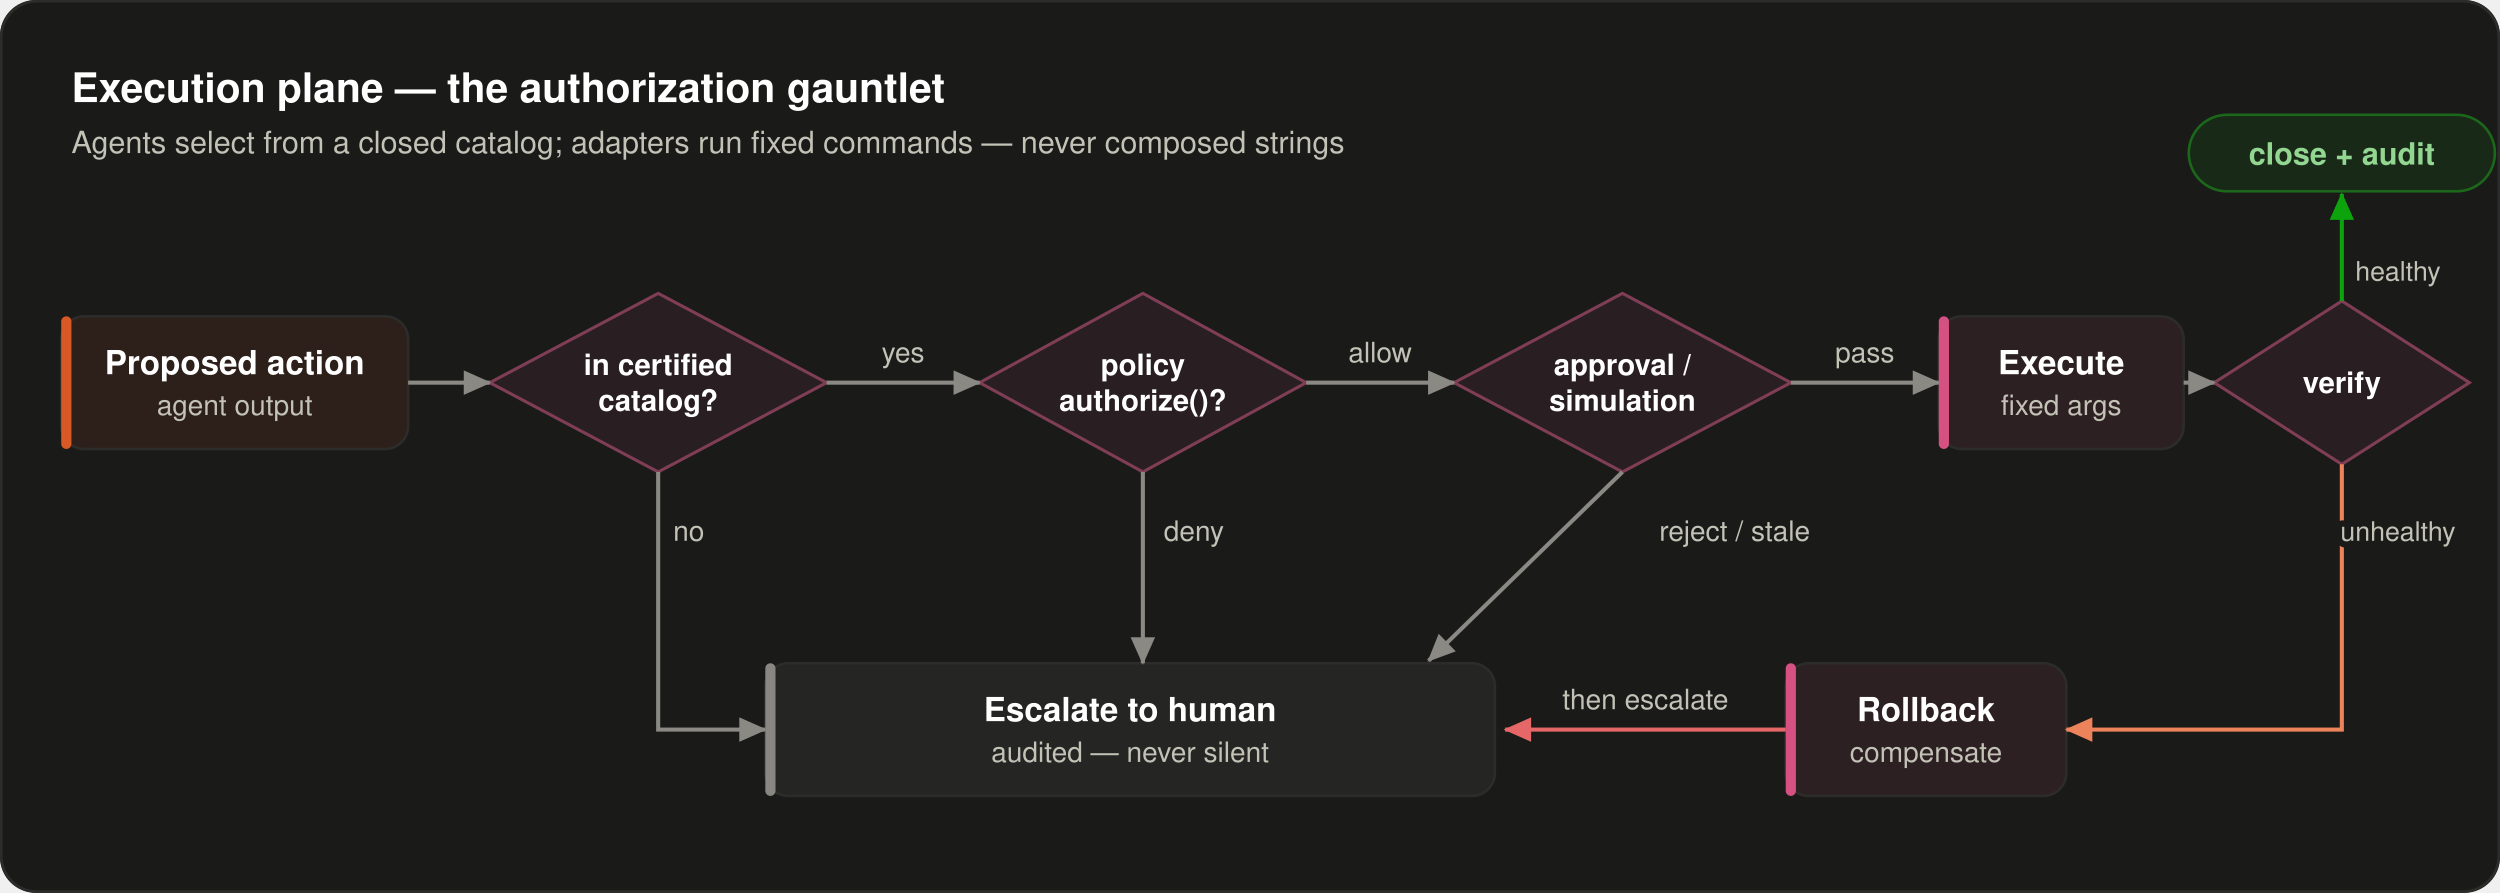
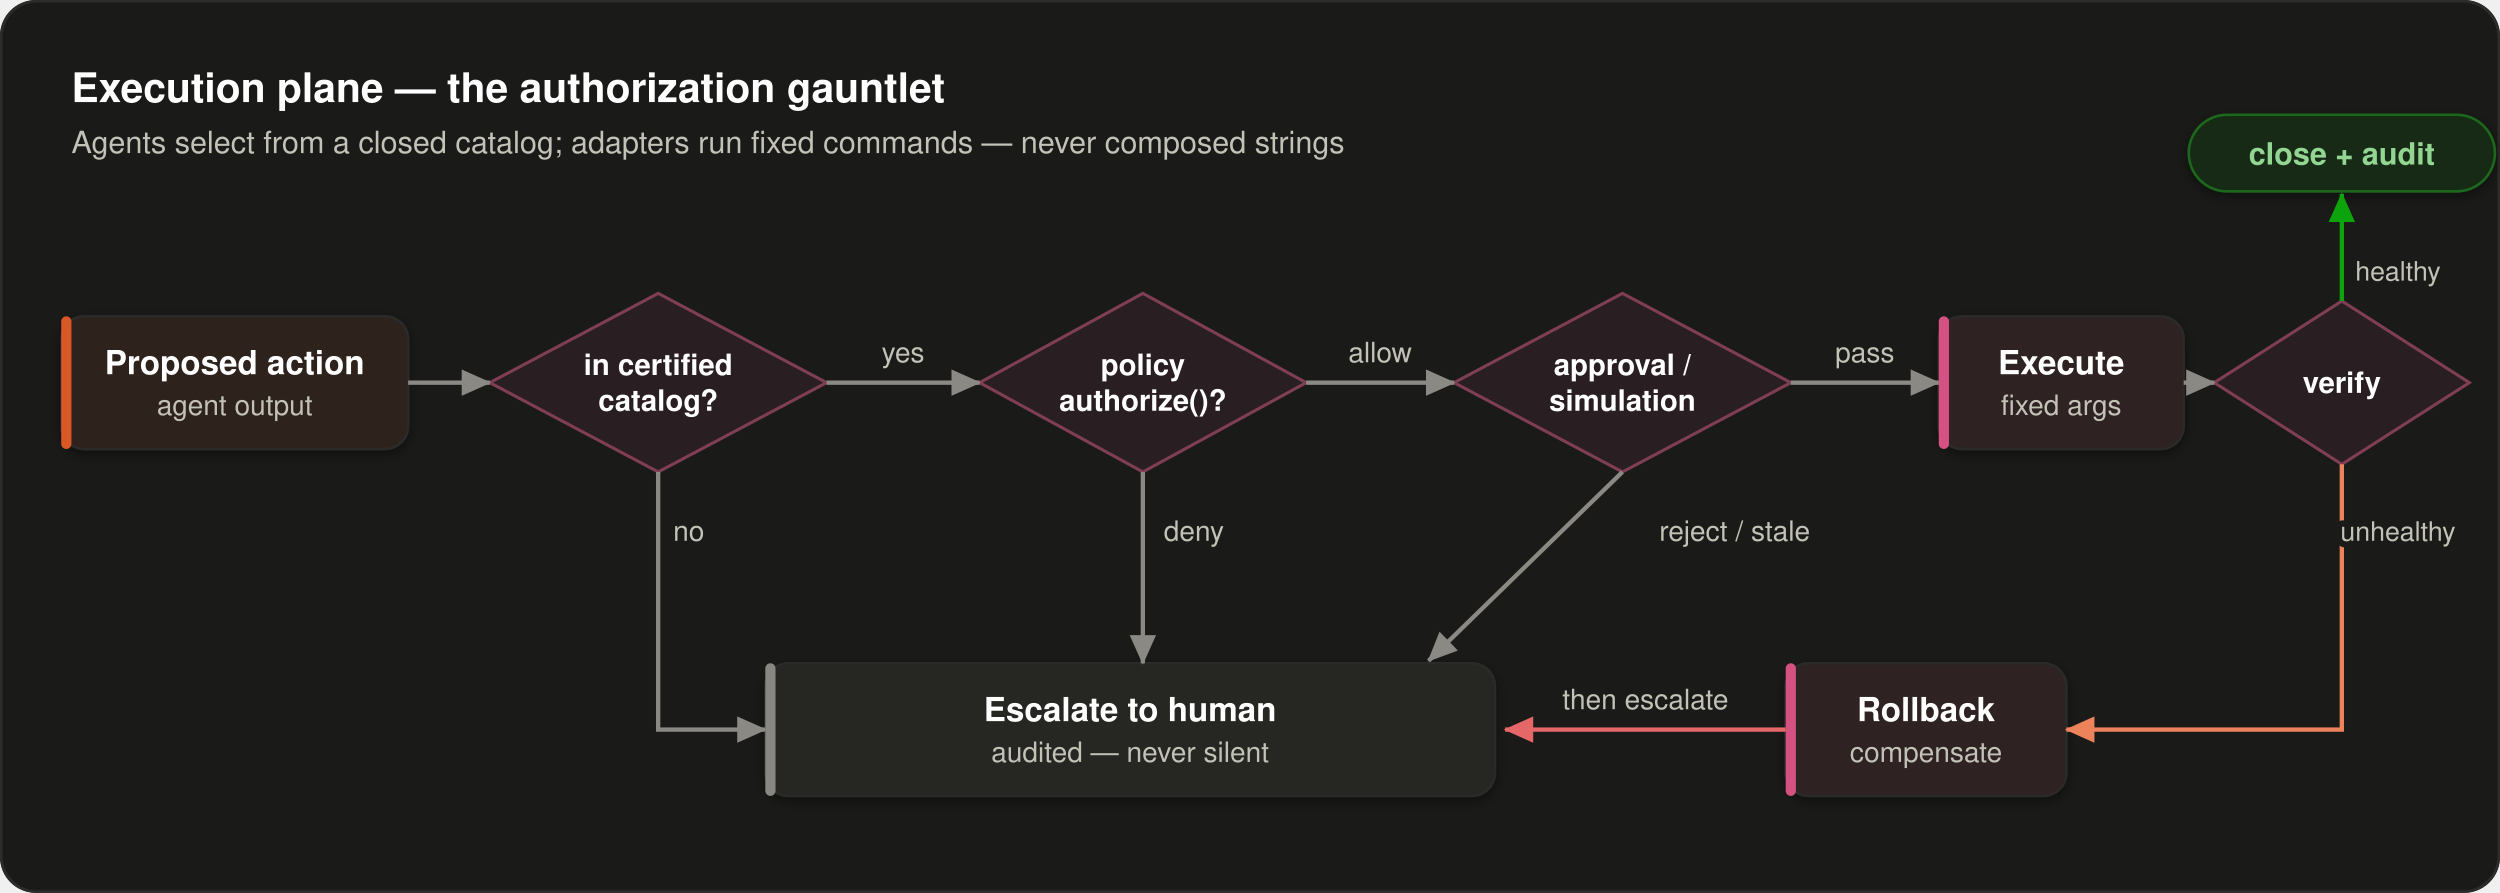
<svg xmlns="http://www.w3.org/2000/svg" viewBox="0 0 980 350" font-family="system-ui, -apple-system, 'Segoe UI', Helvetica, Arial, sans-serif" role="img" aria-label="Execution: catalog membership, deterministic policy, plan-bound approval and simulation gate every mutation; verification decides close or rollback">
  <defs>
-     <marker id="arrow-dark" viewBox="0 0 10 10" refX="8.5" refY="5" markerWidth="7.5" markerHeight="7.5" orient="auto-start-reverse">
-       <path d="M 0 1 L 9 5 L 0 9 z" fill="#8b8983" />
+     <filter id="soft-dark" x="-12%" y="-12%" width="124%" height="130%">
+       <feDropShadow dx="0" dy="1.5" stdDeviation="2.2" flood-color="#000000" flood-opacity="0.45" />
+     </filter>
+     <marker id="arrow-dark" viewBox="0 0 10 10" refX="8.6" refY="5" markerWidth="8" markerHeight="8" orient="auto-start-reverse">
+       <path d="M 0.5 1.2 L 9 5 L 0.5 8.8 z" fill="#8b8983" />
    </marker>
-     <marker id="arrow-good-dark" viewBox="0 0 10 10" refX="8.5" refY="5" markerWidth="7.5" markerHeight="7.5" orient="auto-start-reverse">
-       <path d="M 0 1 L 9 5 L 0 9 z" fill="#0ca30c" />
+     <marker id="arrow-good-dark" viewBox="0 0 10 10" refX="8.6" refY="5" markerWidth="8" markerHeight="8" orient="auto-start-reverse">
+       <path d="M 0.5 1.2 L 9 5 L 0.5 8.8 z" fill="#0ca30c" />
    </marker>
-     <marker id="arrow-bad-dark" viewBox="0 0 10 10" refX="8.5" refY="5" markerWidth="7.5" markerHeight="7.5" orient="auto-start-reverse">
-       <path d="M 0 1 L 9 5 L 0 9 z" fill="#e66767" />
+     <marker id="arrow-bad-dark" viewBox="0 0 10 10" refX="8.6" refY="5" markerWidth="8" markerHeight="8" orient="auto-start-reverse">
+       <path d="M 0.5 1.2 L 9 5 L 0.5 8.8 z" fill="#e66767" />
    </marker>
-     <marker id="arrow-warn-dark" viewBox="0 0 10 10" refX="8.5" refY="5" markerWidth="7.5" markerHeight="7.5" orient="auto-start-reverse">
-       <path d="M 0 1 L 9 5 L 0 9 z" fill="#ec835a" />
+     <marker id="arrow-warn-dark" viewBox="0 0 10 10" refX="8.6" refY="5" markerWidth="8" markerHeight="8" orient="auto-start-reverse">
+       <path d="M 0.5 1.2 L 9 5 L 0.5 8.8 z" fill="#ec835a" />
    </marker>
  </defs>
  <rect x="0" y="0" width="980" height="350" rx="14" fill="#1a1a19" />
  <rect x="0.5" y="0.5" width="979" height="349" rx="14" fill="none" stroke="#2c2c2a" stroke-width="1" />
  <text x="28" y="40" font-size="16" text-anchor="start" fill="#ffffff" font-weight="700">Execution plane — the authorization gauntlet</text>
  <text x="28" y="60" font-size="12" text-anchor="start" fill="#c3c2b7" font-weight="normal">Agents select from a closed catalog; adapters run fixed commands — never composed strings</text>
-   <rect x="24" y="124" width="136" height="52" rx="9" fill="#2d201a" stroke="#2c2c2a" stroke-width="1" />
+   <rect x="24" y="124" width="136" height="52" rx="9" fill="#2d201a" stroke="#2c2c2a" stroke-width="1" filter="url(#soft-dark)" />
  <rect x="24" y="124" width="4" height="52" rx="2" fill="#d95926" />
  <text x="92.0" y="146.68" font-size="13" text-anchor="middle" fill="#ffffff" font-weight="600">Proposed action</text>
  <text x="92.0" y="162.68" font-size="11" text-anchor="middle" fill="#c3c2b7" font-weight="normal">agent output</text>
  <polygon points="258,115.0 324.0,150 258,185.0 192.0,150" fill="#291e21" stroke="#803e56" stroke-width="1.2" />
  <text x="258" y="147" font-size="11.5" text-anchor="middle" fill="#ffffff" font-weight="600">in certified</text>
  <text x="258" y="161" font-size="11.5" text-anchor="middle" fill="#ffffff" font-weight="600">catalog?</text>
  <polygon points="448,115.0 512.0,150 448,185.0 384.0,150" fill="#291e21" stroke="#803e56" stroke-width="1.2" />
  <text x="448" y="147" font-size="11.5" text-anchor="middle" fill="#ffffff" font-weight="600">policy</text>
  <text x="448" y="161" font-size="11.5" text-anchor="middle" fill="#ffffff" font-weight="600">authorize()?</text>
  <polygon points="636,115.0 702.0,150 636,185.0 570.0,150" fill="#291e21" stroke="#803e56" stroke-width="1.2" />
  <text x="636" y="147" font-size="11.5" text-anchor="middle" fill="#ffffff" font-weight="600">approval /</text>
  <text x="636" y="161" font-size="11.5" text-anchor="middle" fill="#ffffff" font-weight="600">simulation</text>
-   <rect x="760" y="124" width="96" height="52" rx="9" fill="#2d2023" stroke="#2c2c2a" stroke-width="1" />
+   <rect x="760" y="124" width="96" height="52" rx="9" fill="#2d2023" stroke="#2c2c2a" stroke-width="1" filter="url(#soft-dark)" />
  <rect x="760" y="124" width="4" height="52" rx="2" fill="#d55181" />
  <text x="808.0" y="146.68" font-size="13" text-anchor="middle" fill="#ffffff" font-weight="600">Execute</text>
  <text x="808.0" y="162.68" font-size="11" text-anchor="middle" fill="#c3c2b7" font-weight="normal">fixed args</text>
  <polygon points="918,118.0 968.0,150 918,182.0 868.0,150" fill="#291e21" stroke="#803e56" stroke-width="1.2" />
  <text x="918" y="154" font-size="11.5" text-anchor="middle" fill="#ffffff" font-weight="600">verify</text>
-   <path d="M 160 150 L 192 150" fill="none" stroke="#8b8983" stroke-width="1.6" marker-end="url(#arrow-dark)" />
-   <path d="M 324 150 L 384 150" fill="none" stroke="#8b8983" stroke-width="1.6" marker-end="url(#arrow-dark)" />
+   <path d="M 160 150 L 192 150" fill="none" stroke="#8b8983" stroke-width="1.7" marker-end="url(#arrow-dark)" />
+   <path d="M 324 150 L 384 150" fill="none" stroke="#8b8983" stroke-width="1.7" marker-end="url(#arrow-dark)" />
  <text x="354.0" y="142" font-size="11" text-anchor="middle" fill="#c3c2b7" font-weight="normal" paint-order="stroke" stroke="#1a1a19" stroke-width="5" stroke-linejoin="round">yes</text>
-   <path d="M 512 150 L 570 150" fill="none" stroke="#8b8983" stroke-width="1.6" marker-end="url(#arrow-dark)" />
+   <path d="M 512 150 L 570 150" fill="none" stroke="#8b8983" stroke-width="1.7" marker-end="url(#arrow-dark)" />
  <text x="541.0" y="142" font-size="11" text-anchor="middle" fill="#c3c2b7" font-weight="normal" paint-order="stroke" stroke="#1a1a19" stroke-width="5" stroke-linejoin="round">allow</text>
-   <path d="M 702 150 L 760 150" fill="none" stroke="#8b8983" stroke-width="1.6" marker-end="url(#arrow-dark)" />
+   <path d="M 702 150 L 760 150" fill="none" stroke="#8b8983" stroke-width="1.7" marker-end="url(#arrow-dark)" />
  <text x="731.0" y="142" font-size="11" text-anchor="middle" fill="#c3c2b7" font-weight="normal" paint-order="stroke" stroke="#1a1a19" stroke-width="5" stroke-linejoin="round">pass</text>
-   <path d="M 856 150 L 868 150" fill="none" stroke="#8b8983" stroke-width="1.6" marker-end="url(#arrow-dark)" />
-   <rect x="300" y="260" width="286" height="52" rx="9" fill="#252523" stroke="#2c2c2a" stroke-width="1" />
+   <path d="M 856 150 L 868 150" fill="none" stroke="#8b8983" stroke-width="1.7" marker-end="url(#arrow-dark)" />
+   <rect x="300" y="260" width="286" height="52" rx="9" fill="#252523" stroke="#2c2c2a" stroke-width="1" filter="url(#soft-dark)" />
  <rect x="300" y="260" width="4" height="52" rx="2" fill="#898781" />
  <text x="443.0" y="282.68" font-size="13" text-anchor="middle" fill="#ffffff" font-weight="600">Escalate to human</text>
  <text x="443.0" y="298.68" font-size="11" text-anchor="middle" fill="#c3c2b7" font-weight="normal">audited — never silent</text>
-   <path d="M 258 185 L 258 286 L 300 286" fill="none" stroke="#8b8983" stroke-width="1.6" marker-end="url(#arrow-dark)" />
+   <path d="M 258 185 L 258 286 L 300 286" fill="none" stroke="#8b8983" stroke-width="1.7" marker-end="url(#arrow-dark)" />
  <text x="270" y="212" font-size="11" text-anchor="middle" fill="#c3c2b7" font-weight="normal" paint-order="stroke" stroke="#1a1a19" stroke-width="5" stroke-linejoin="round">no</text>
-   <path d="M 448 185 L 448 260" fill="none" stroke="#8b8983" stroke-width="1.6" marker-end="url(#arrow-dark)" />
+   <path d="M 448 185 L 448 260" fill="none" stroke="#8b8983" stroke-width="1.7" marker-end="url(#arrow-dark)" />
  <text x="468" y="212" font-size="11" text-anchor="middle" fill="#c3c2b7" font-weight="normal" paint-order="stroke" stroke="#1a1a19" stroke-width="5" stroke-linejoin="round">deny</text>
-   <path d="M 636 185 L 560 259" fill="none" stroke="#8b8983" stroke-width="1.6" marker-end="url(#arrow-dark)" />
+   <path d="M 636 185 L 560 259" fill="none" stroke="#8b8983" stroke-width="1.7" marker-end="url(#arrow-dark)" />
  <text x="680" y="212" font-size="11" text-anchor="middle" fill="#c3c2b7" font-weight="normal" paint-order="stroke" stroke="#1a1a19" stroke-width="5" stroke-linejoin="round">reject / stale</text>
-   <rect x="700" y="260" width="110" height="52" rx="9" fill="#2d2023" stroke="#2c2c2a" stroke-width="1" />
+   <rect x="700" y="260" width="110" height="52" rx="9" fill="#2d2023" stroke="#2c2c2a" stroke-width="1" filter="url(#soft-dark)" />
  <rect x="700" y="260" width="4" height="52" rx="2" fill="#d55181" />
  <text x="755.0" y="282.68" font-size="13" text-anchor="middle" fill="#ffffff" font-weight="600">Rollback</text>
  <text x="755.0" y="298.68" font-size="11" text-anchor="middle" fill="#c3c2b7" font-weight="normal">compensate</text>
-   <path d="M 918 182 L 918 286 L 810 286" fill="none" stroke="#ec835a" stroke-width="1.6" marker-end="url(#arrow-warn-dark)" />
+   <path d="M 918 182 L 918 286 L 810 286" fill="none" stroke="#ec835a" stroke-width="1.7" marker-end="url(#arrow-warn-dark)" />
  <text x="940" y="212" font-size="10.5" text-anchor="middle" fill="#c3c2b7" font-weight="normal" paint-order="stroke" stroke="#1a1a19" stroke-width="5" stroke-linejoin="round">unhealthy</text>
-   <path d="M 700 286 L 590 286" fill="none" stroke="#e66767" stroke-width="1.6" marker-end="url(#arrow-bad-dark)" />
+   <path d="M 700 286 L 590 286" fill="none" stroke="#e66767" stroke-width="1.7" marker-end="url(#arrow-bad-dark)" />
  <text x="645.0" y="278" font-size="11" text-anchor="middle" fill="#c3c2b7" font-weight="normal" paint-order="stroke" stroke="#1a1a19" stroke-width="5" stroke-linejoin="round">then escalate</text>
-   <rect x="858.0" y="45" width="120" height="30" rx="15" fill="#182a17" stroke="#1c681b" stroke-width="1" />
+   <rect x="858.0" y="45" width="120" height="30" rx="15" fill="#182a17" stroke="#1c681b" stroke-width="1" filter="url(#soft-dark)" />
  <text x="918" y="64.5" font-size="12" text-anchor="middle" fill="#92d692" font-weight="600">close + audit</text>
-   <path d="M 918 118 L 918 76" fill="none" stroke="#0ca30c" stroke-width="1.6" marker-end="url(#arrow-good-dark)" />
+   <path d="M 918 118 L 918 76" fill="none" stroke="#0ca30c" stroke-width="1.7" marker-end="url(#arrow-good-dark)" />
  <text x="940" y="110" font-size="10.5" text-anchor="middle" fill="#c3c2b7" font-weight="normal" paint-order="stroke" stroke="#1a1a19" stroke-width="5" stroke-linejoin="round">healthy</text>
</svg>
